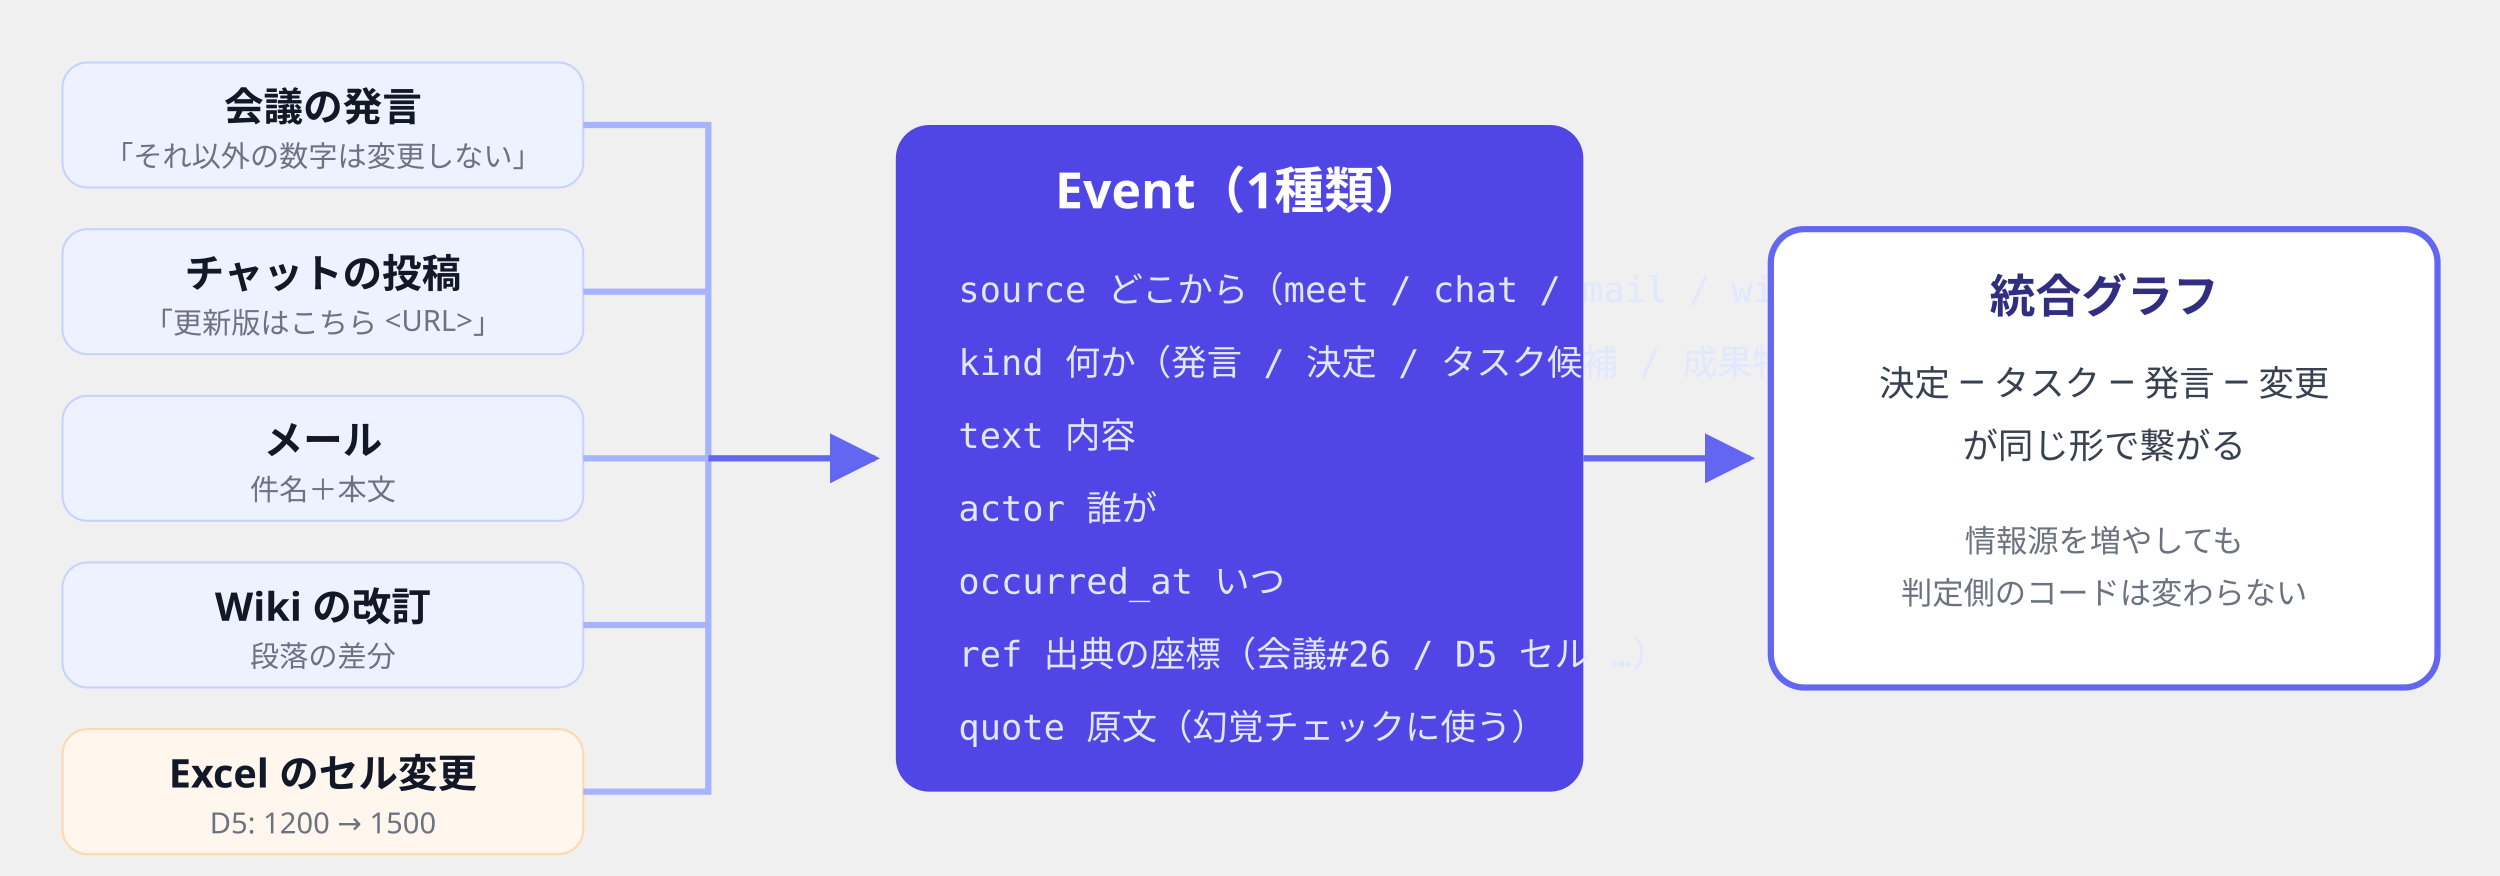
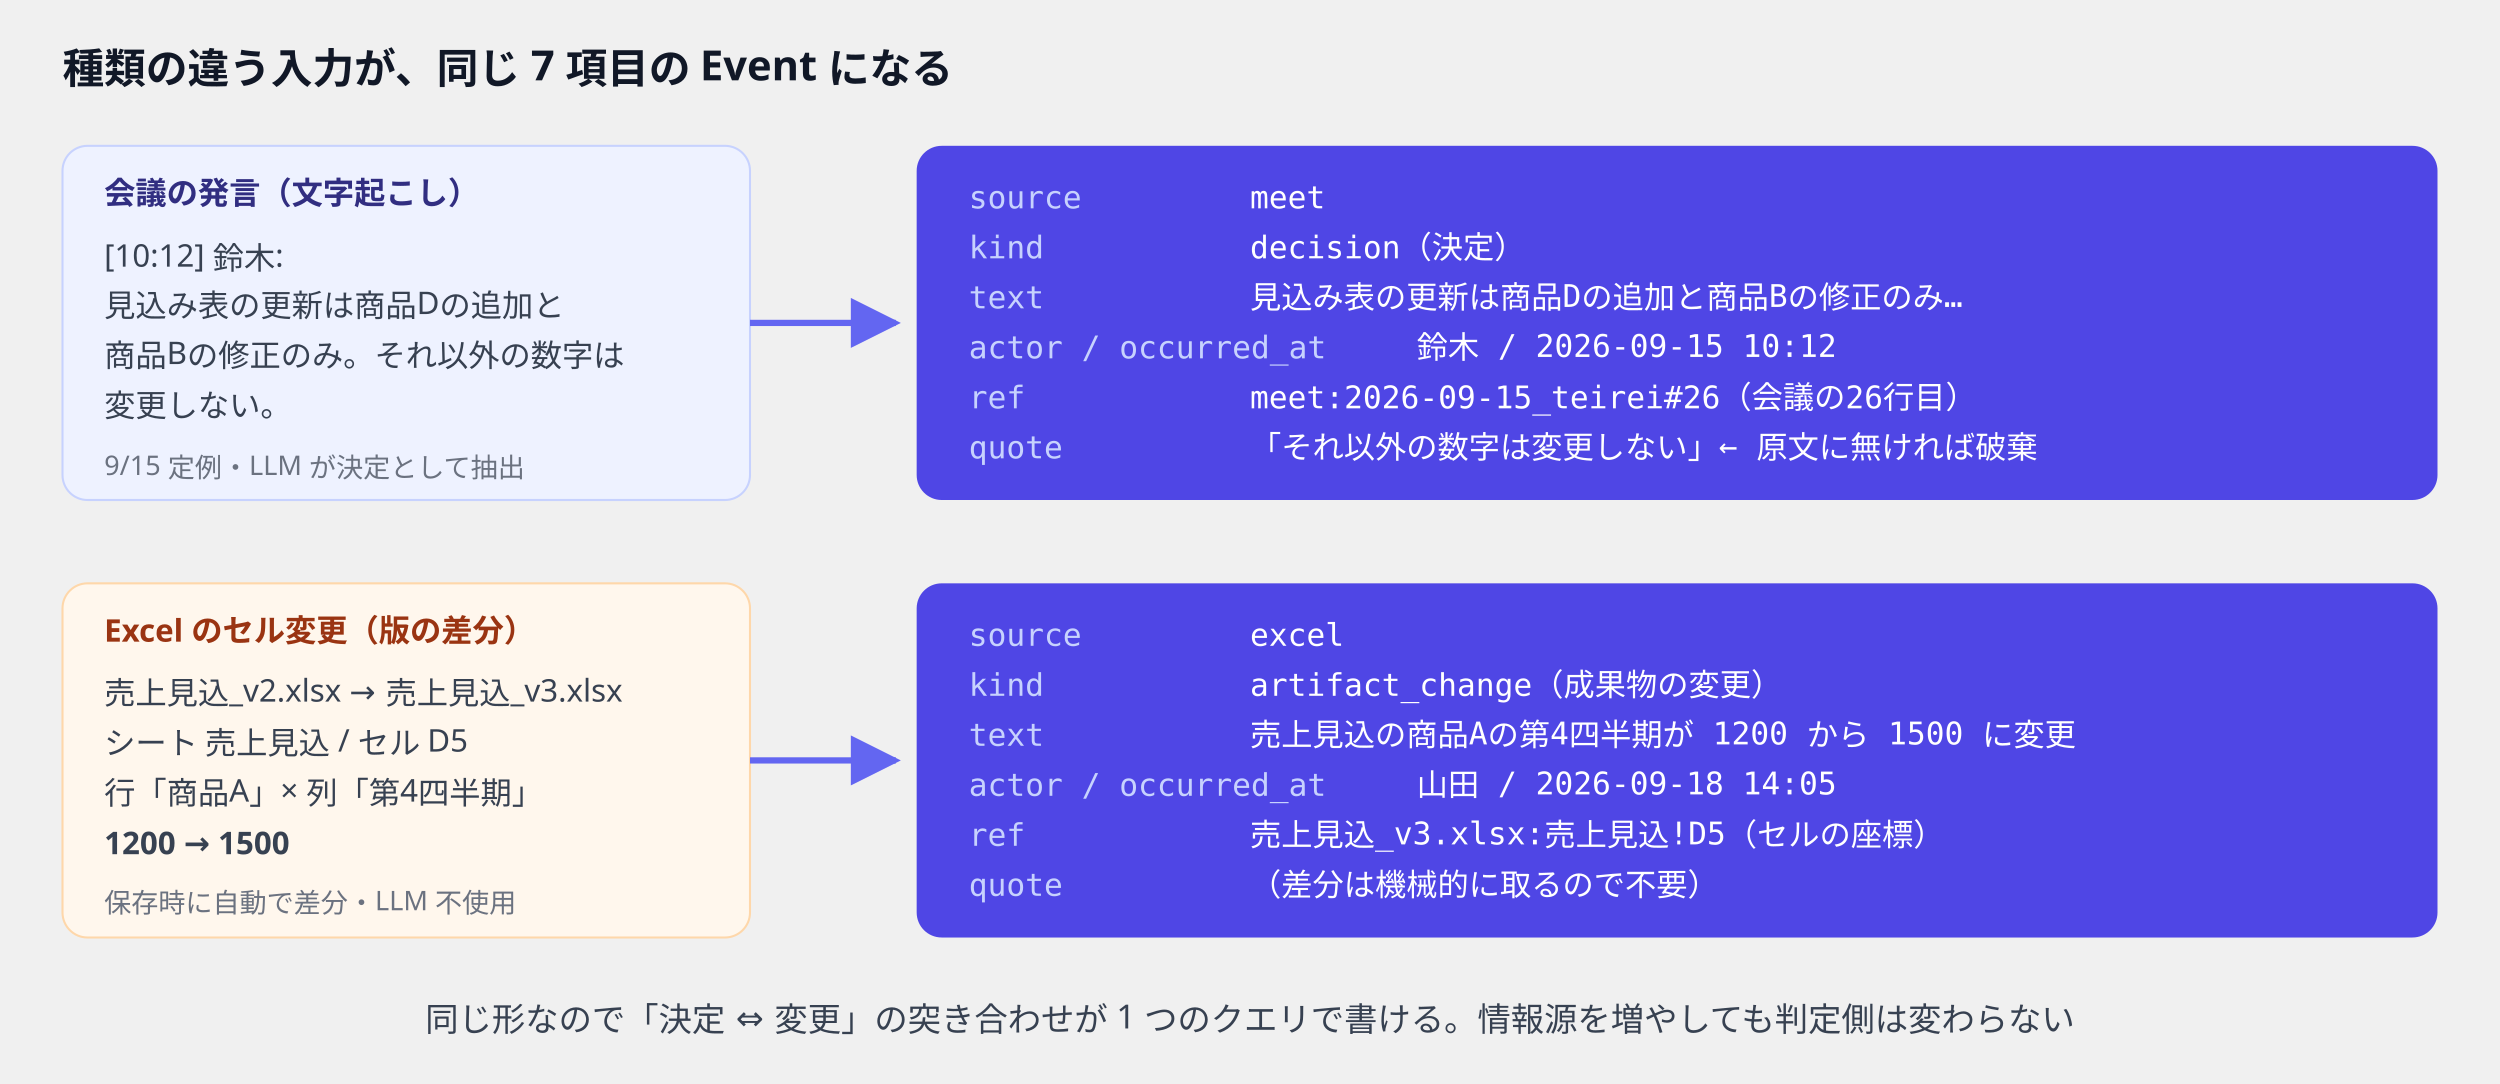
- <svg xmlns="http://www.w3.org/2000/svg" viewBox="0 0 1200 420" font-family="Hiragino Sans, Noto Sans JP, sans-serif">
+ <svg xmlns="http://www.w3.org/2000/svg" viewBox="0 0 1200 520" font-family="Hiragino Sans, Noto Sans JP, sans-serif">
  <defs>
    <marker id="a" viewBox="0 0 10 10" refX="9" refY="5" markerWidth="8" markerHeight="8" orient="auto-start-reverse">
      <path d="M0 0L10 5L0 10z" fill="#6366f1" />
    </marker>
  </defs>
-   <g font-size="19" fill="#111827">
-     <rect x="30" y="30" width="250" height="60" rx="12" fill="#eef2ff" stroke="#c7d2fe" />
-     <text x="155" y="58" text-anchor="middle" font-weight="700">会議の発言</text>
-     <text x="155" y="80" text-anchor="middle" font-size="14" fill="#6b7280">「それ以外の数字は変更しない」</text>
-     <rect x="30" y="110" width="250" height="60" rx="12" fill="#eef2ff" stroke="#c7d2fe" />
-     <text x="155" y="138" text-anchor="middle" font-weight="700">チャットの投稿</text>
-     <text x="155" y="160" text-anchor="middle" font-size="14" fill="#6b7280">「更新版はこちら &lt;URL&gt;」</text>
-     <rect x="30" y="190" width="250" height="60" rx="12" fill="#eef2ff" stroke="#c7d2fe" />
-     <text x="155" y="218" text-anchor="middle" font-weight="700">メール</text>
-     <text x="155" y="240" text-anchor="middle" font-size="14" fill="#6b7280">件名＋本文</text>
-     <rect x="30" y="270" width="250" height="60" rx="12" fill="#eef2ff" stroke="#c7d2fe" />
-     <text x="155" y="298" text-anchor="middle" font-weight="700">Wiki の改訂</text>
-     <text x="155" y="320" text-anchor="middle" font-size="14" fill="#6b7280">段落の差分</text>
-     <rect x="30" y="350" width="250" height="60" rx="12" fill="#fff7ed" stroke="#fed7aa" />
-     <text x="155" y="378" text-anchor="middle" font-weight="700">Excel のセル変更</text>
-     <text x="155" y="400" text-anchor="middle" font-size="14" fill="#6b7280">D5: 1200 → 1500</text>
+   <text x="30" y="40" font-size="20" font-weight="700" fill="#111827">種類の違う入力が、同じ 7 項目の Event になる</text>
+   <g font-size="15">
+     <rect x="30" y="70" width="330" height="170" rx="12" fill="#eef2ff" stroke="#c7d2fe" />
+     <text x="50" y="98" font-weight="700" fill="#312e81">会議の発言（文字起こし）</text>
+     <text x="50" y="128" fill="#374151">[10:12] 鈴木:</text>
+     <text x="50" y="152" fill="#374151">見込み表の更新は商品Dの追加と</text>
+     <text x="50" y="176" fill="#374151">商品Bの修正のみ。それ以外の数字は</text>
+     <text x="50" y="200" fill="#374151">変更しない。</text>
+     <text x="50" y="228" fill="#6b7280" font-size="13">9/15 定例・LLM が決定として抽出</text>
  </g>
-   <path d="M280 60 H340 V220 M280 140 H340 M280 220 H340 M280 300 H340 V220 M280 380 H340 V220" fill="none" stroke="#a5b4fc" stroke-width="3" />
-   <line x1="340" y1="220" x2="420" y2="220" stroke="#6366f1" stroke-width="3" marker-end="url(#a)" />
-   <rect x="430" y="60" width="330" height="320" rx="16" fill="#4f46e5" />
-   <text x="595" y="100" text-anchor="middle" fill="#fff" font-size="24" font-weight="700">Event（1種類）</text>
-   <g font-size="17" fill="#e0e7ff" font-family="ui-monospace, Menlo, monospace">
-     <text x="460" y="145">source     どこから（meet / chat / mail / wiki / excel）</text>
-     <text x="460" y="180">kind       何か（発言 / 決定 / タスク候補 / 成果物の変更）</text>
-     <text x="460" y="215">text       内容</text>
-     <text x="460" y="250">actor      誰が</text>
-     <text x="460" y="285">occurred_at いつ</text>
-     <text x="460" y="320">ref        出典の座標（会議#26 / D5 セル …）</text>
-     <text x="460" y="355">quote      原文（幻覚チェックに使う）</text>
+   <line x1="360" y1="155" x2="430" y2="155" stroke="#6366f1" stroke-width="3" marker-end="url(#a)" />
+   <g font-family="ui-monospace, Menlo, monospace" font-size="15">
+     <rect x="440" y="70" width="730" height="170" rx="12" fill="#4f46e5" />
+     <text x="465" y="100" fill="#c7d2fe">source</text>
+     <text x="600" y="100" fill="#fff">meet</text>
+     <text x="465" y="124" fill="#c7d2fe">kind</text>
+     <text x="600" y="124" fill="#fff">decision（決定）</text>
+     <text x="465" y="148" fill="#c7d2fe">text</text>
+     <text x="600" y="148" fill="#fff">見込み表の更新は商品Dの追加と商品Bの修正のみ…</text>
+     <text x="465" y="172" fill="#c7d2fe">actor / occurred_at</text>
+     <text x="680" y="172" fill="#fff">鈴木 / 2026-09-15 10:12</text>
+     <text x="465" y="196" fill="#c7d2fe">ref</text>
+     <text x="600" y="196" fill="#fff">meet:2026-09-15_teirei#26（会議の26行目）</text>
+     <text x="465" y="220" fill="#c7d2fe">quote</text>
+     <text x="600" y="220" fill="#fff">「それ以外の数字は変更しない」← 原文に無ければ破棄</text>
  </g>
-   <line x1="760" y1="220" x2="840" y2="220" stroke="#6366f1" stroke-width="3" marker-end="url(#a)" />
-   <rect x="850" y="110" width="320" height="220" rx="16" fill="#fff" stroke="#6366f1" stroke-width="3" />
-   <text x="1010" y="150" text-anchor="middle" font-size="22" font-weight="700" fill="#312e81">統合グラフ</text>
-   <g font-size="17" fill="#374151">
-     <text x="1010" y="190" text-anchor="middle">決定 ─ タスク ─ 発言 ─ 変更</text>
-     <text x="1010" y="220" text-anchor="middle">が同じ形で繋がる</text>
-     <text x="1010" y="265" text-anchor="middle" fill="#6b7280" font-size="15">情報源を増やしても</text>
-     <text x="1010" y="290" text-anchor="middle" fill="#6b7280" font-size="15">判定側のコードは変わらない</text>
+   <g font-size="15">
+     <rect x="30" y="280" width="330" height="170" rx="12" fill="#fff7ed" stroke="#fed7aa" />
+     <text x="50" y="308" font-weight="700" fill="#9a3412">Excel のセル変更（版の差分）</text>
+     <text x="50" y="338" fill="#374151">売上見込_v2.xlsx → 売上見込_v3.xlsx</text>
+     <text x="50" y="362" fill="#374151">シート 売上見込 / セル D5</text>
+     <text x="50" y="386" fill="#374151">行「商品A」× 列「第4四半期」</text>
+     <text x="50" y="410" fill="#374151" font-weight="700">1200 → 1500</text>
+     <text x="50" y="438" fill="#6b7280" font-size="13">保存時に自動で差分・LLM 不使用</text>
  </g>
+   <line x1="360" y1="365" x2="430" y2="365" stroke="#6366f1" stroke-width="3" marker-end="url(#a)" />
+   <g font-family="ui-monospace, Menlo, monospace" font-size="15">
+     <rect x="440" y="280" width="730" height="170" rx="12" fill="#4f46e5" />
+     <text x="465" y="310" fill="#c7d2fe">source</text>
+     <text x="600" y="310" fill="#fff">excel</text>
+     <text x="465" y="334" fill="#c7d2fe">kind</text>
+     <text x="600" y="334" fill="#fff">artifact_change（成果物の変更）</text>
+     <text x="465" y="358" fill="#c7d2fe">text</text>
+     <text x="600" y="358" fill="#fff">売上見込の商品Aの第4四半期が 1200 から 1500 に変更</text>
+     <text x="465" y="382" fill="#c7d2fe">actor / occurred_at</text>
+     <text x="680" y="382" fill="#fff">山田 / 2026-09-18 14:05</text>
+     <text x="465" y="406" fill="#c7d2fe">ref</text>
+     <text x="600" y="406" fill="#fff">売上見込_v3.xlsx:売上見込!D5（セルの座標）</text>
+     <text x="465" y="430" fill="#c7d2fe">quote</text>
+     <text x="600" y="430" fill="#fff">（差分は機械的に取るので不要）</text>
+   </g>
+   <text x="600" y="495" text-anchor="middle" font-size="16" fill="#374151">同じ形なので「決定 ⇔ 変更」の突き合わせが 1 つのクエリで書ける。情報源を増やしても判定側は変わらない</text>
</svg>
